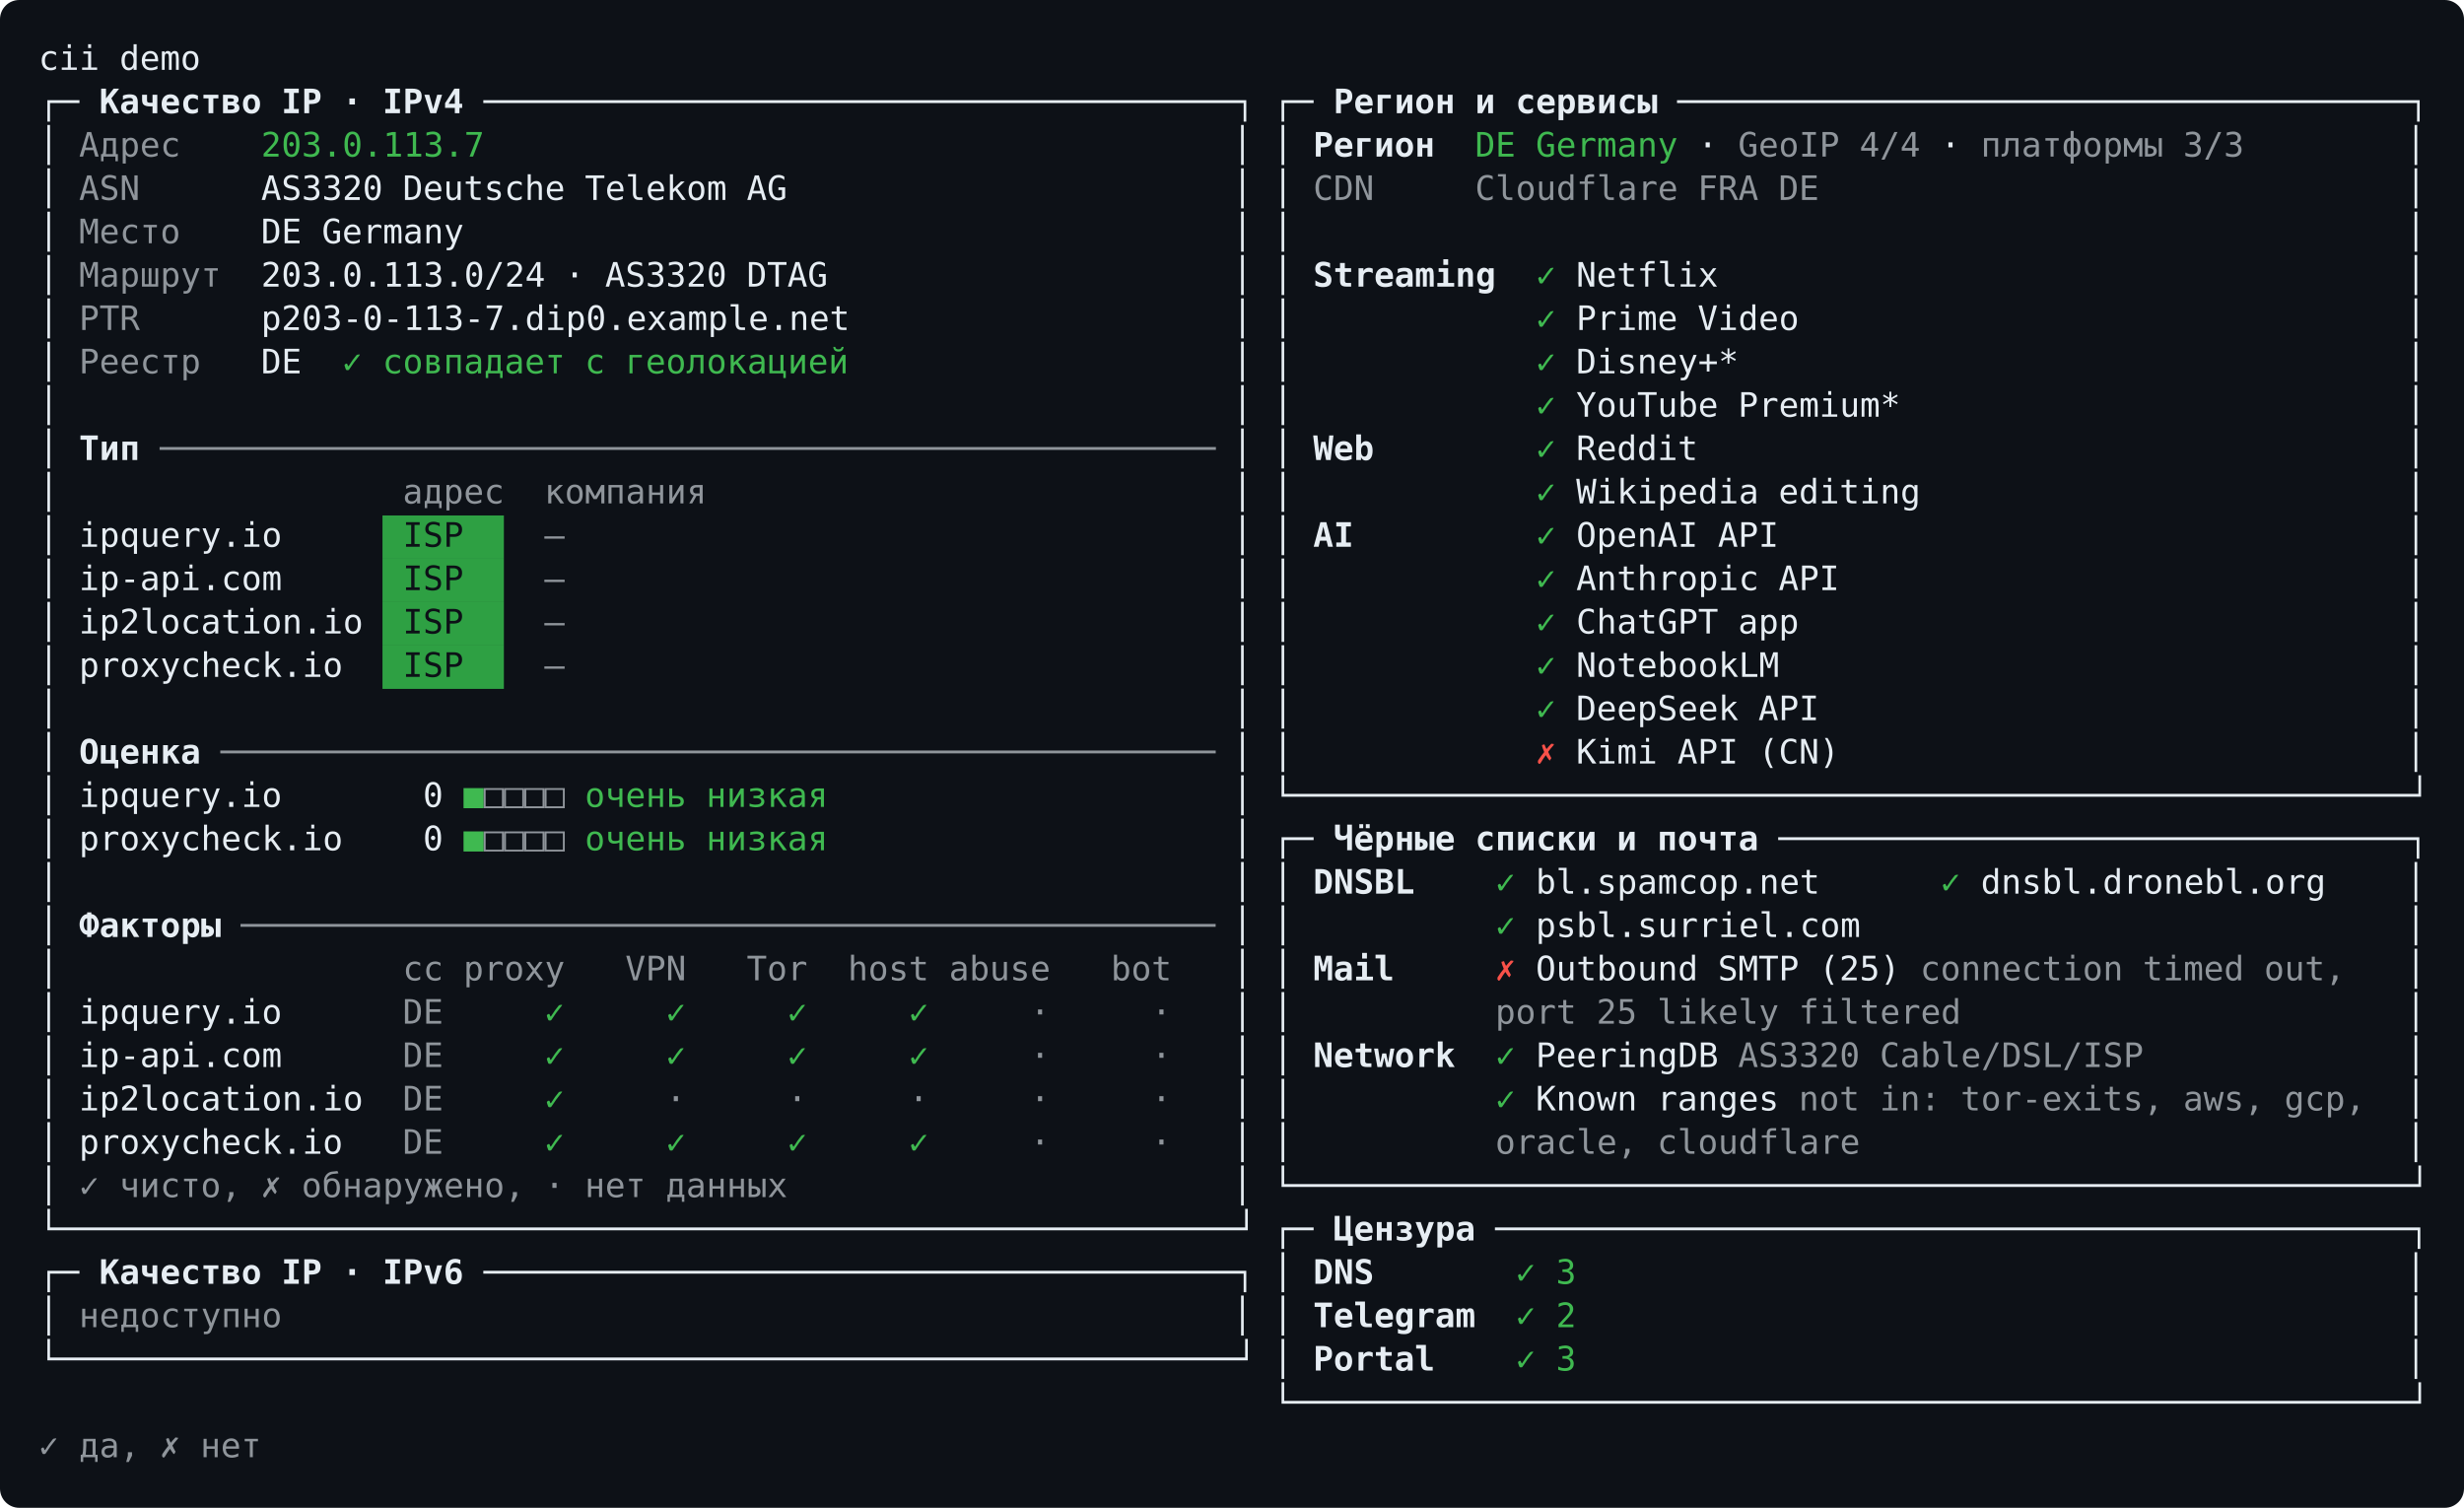
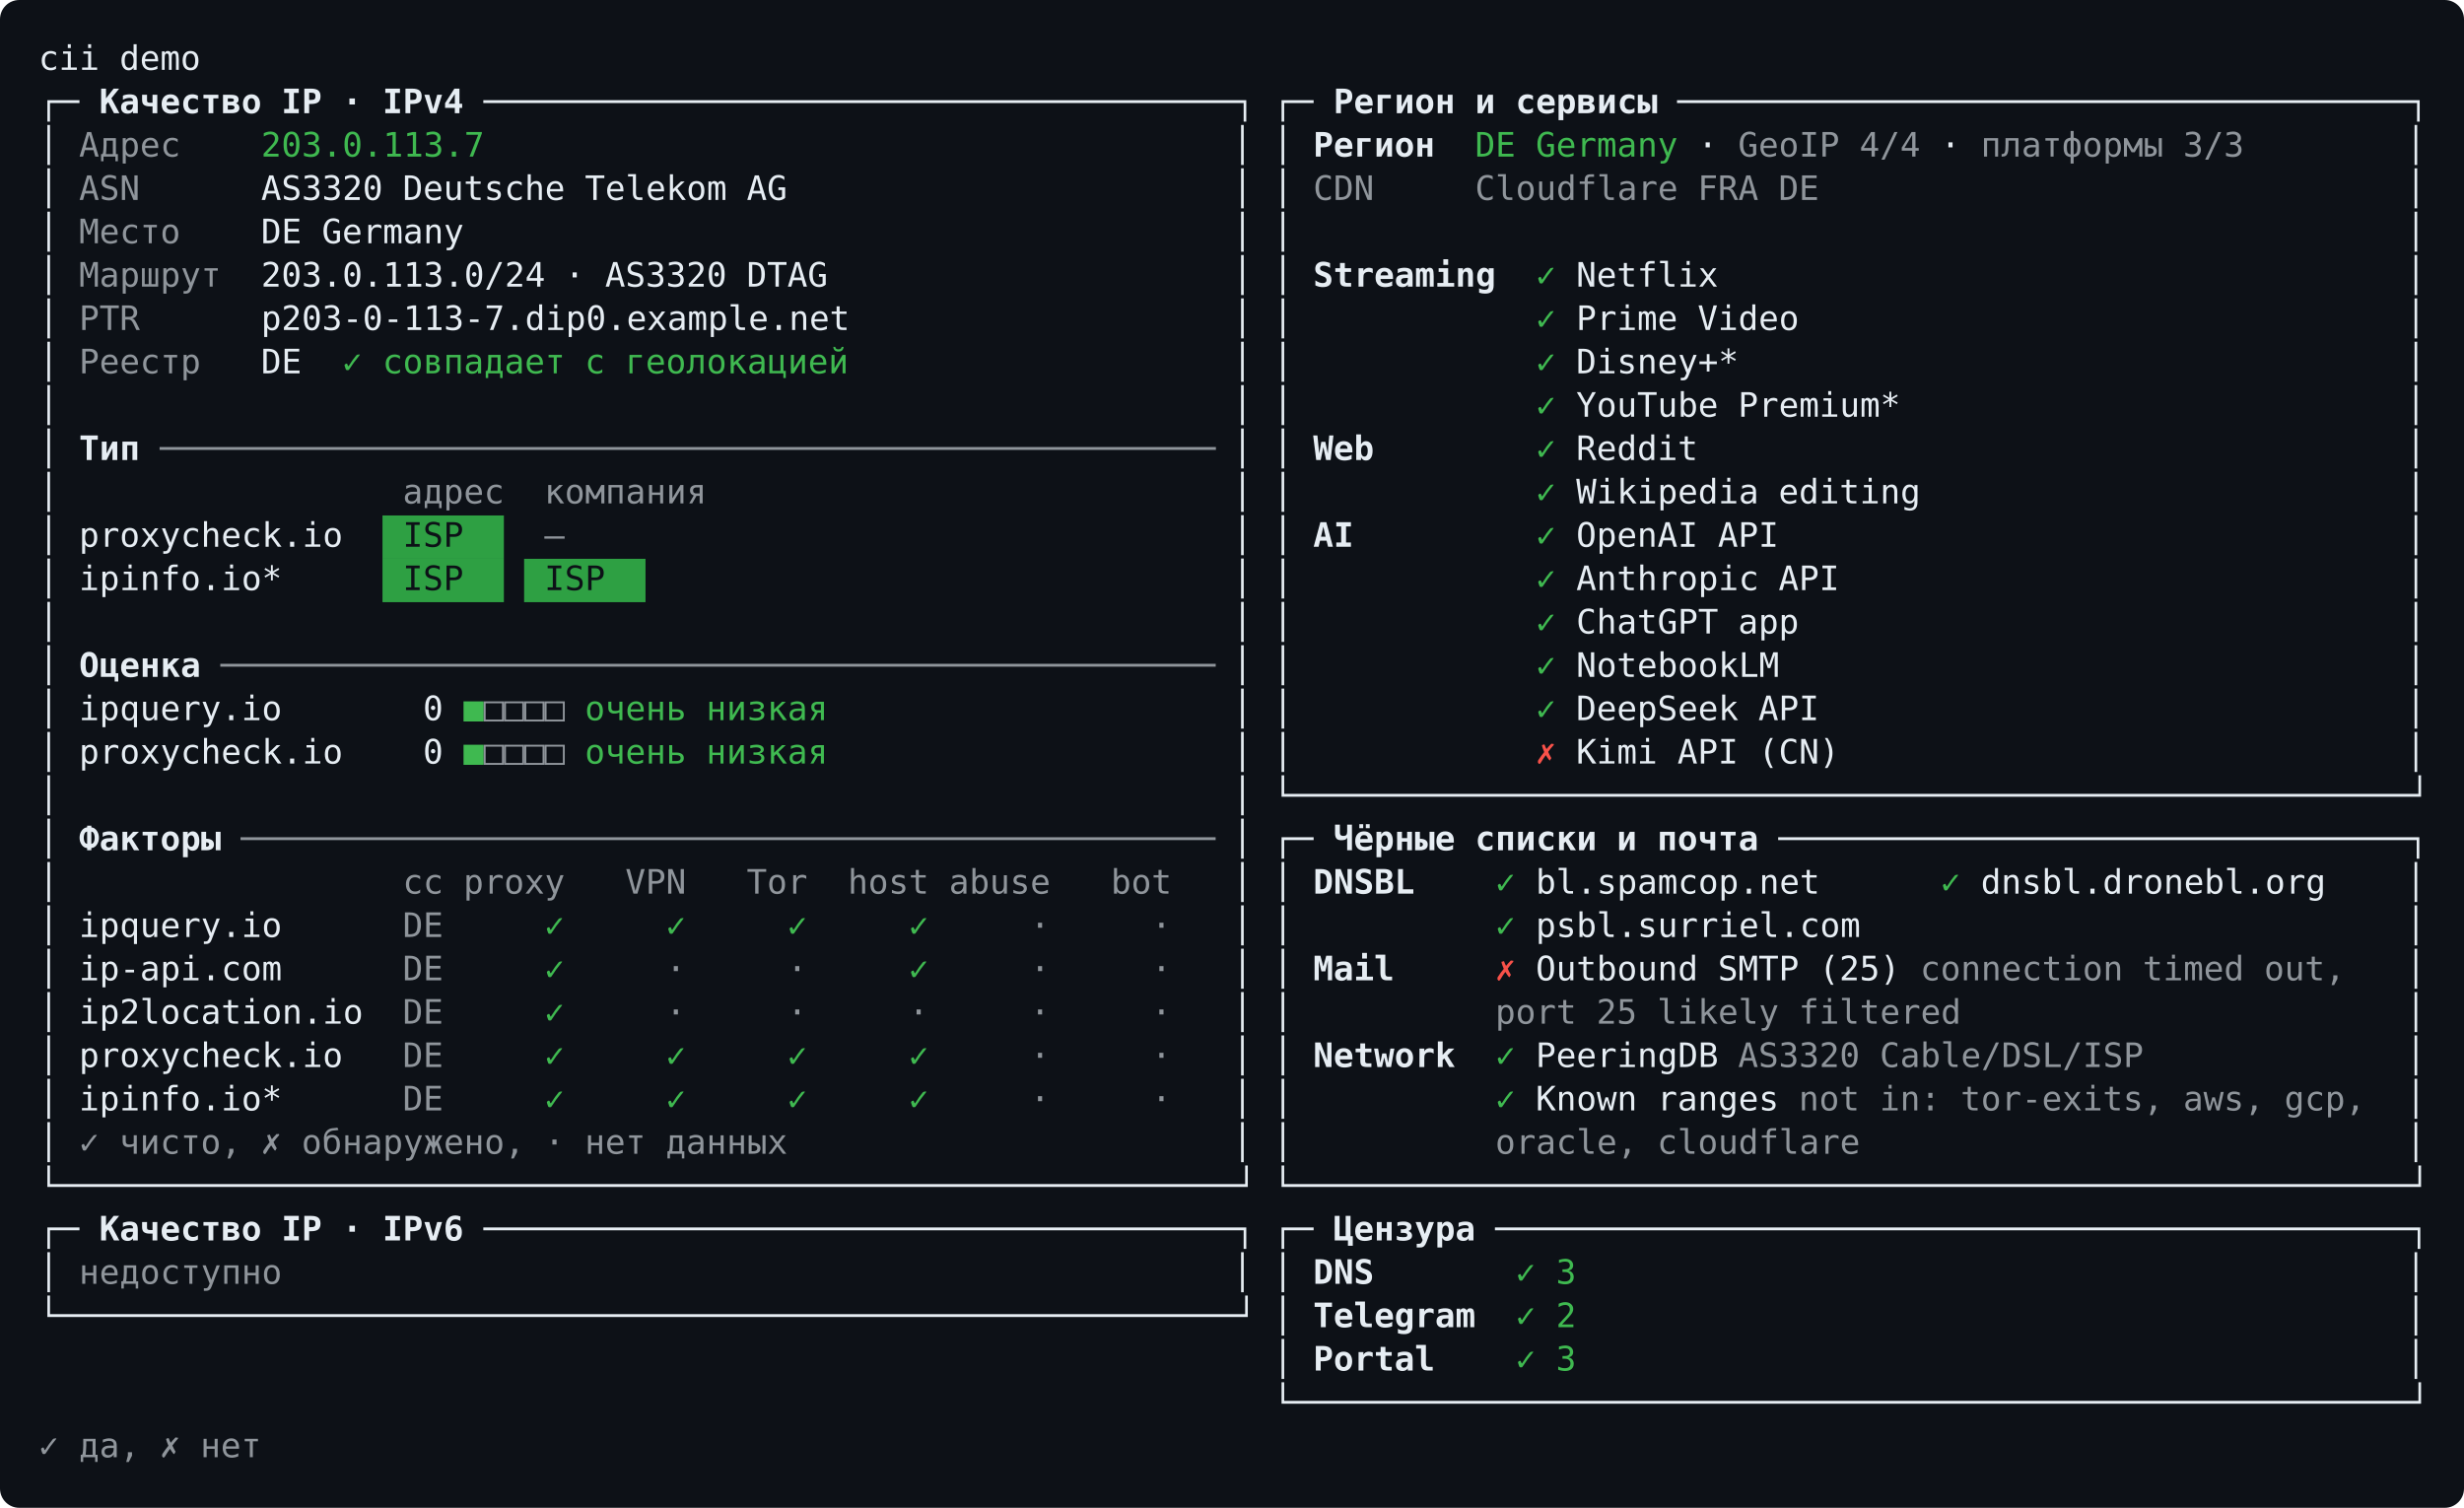
<svg xmlns="http://www.w3.org/2000/svg" width="1023" height="626" viewBox="0 0 1023 626">
  <rect width="100%" height="100%" rx="8" fill="#0d1117" />
  <g font-family="'JetBrains Mono','DejaVu Sans Mono',Menlo,Consolas,monospace" font-size="14" fill="#e6edf3" xml:space="preserve" style="white-space:pre;font-variant-ligatures:none">
    <text x="16.0" y="29">cii</text>
    <text x="49.6" y="29">demo</text>
    <text x="16.0" y="47">┌─</text>
    <text x="41.2" y="47" font-weight="bold">Качество</text>
    <text x="116.8" y="47" font-weight="bold">IP</text>
    <text x="142.0" y="47" font-weight="bold">·</text>
    <text x="158.8" y="47" font-weight="bold">IPv4</text>
    <text x="200.8" y="47">─────────────────────────────────────┐</text>
    <text x="528.4" y="47">┌─</text>
    <text x="553.6" y="47" font-weight="bold">Регион</text>
    <text x="612.4" y="47" font-weight="bold">и</text>
    <text x="629.2" y="47" font-weight="bold">сервисы</text>
    <text x="696.4" y="47">────────────────────────────────────┐</text>
    <text x="16.0" y="65">│</text>
    <text x="32.8" y="65" fill-opacity="0.6">Адрес</text>
    <text x="108.4" y="65" fill="#3fb950">203.0.113.7</text>
    <text x="511.6" y="65">│</text>
    <text x="528.4" y="65">│</text>
    <text x="545.2" y="65" font-weight="bold">Регион</text>
    <text x="612.4" y="65" fill="#3fb950">DE</text>
    <text x="637.6" y="65" fill="#3fb950">Germany</text>
    <text x="704.8" y="65">·</text>
    <text x="721.6" y="65" fill-opacity="0.6">GeoIP</text>
    <text x="772.0" y="65" fill-opacity="0.6">4/4</text>
    <text x="805.6" y="65">·</text>
    <text x="822.4" y="65" fill-opacity="0.6">платформы</text>
    <text x="906.4" y="65" fill-opacity="0.6">3/3</text>
    <text x="998.8" y="65">│</text>
    <text x="16.0" y="83">│</text>
    <text x="32.8" y="83" fill-opacity="0.6">ASN</text>
    <text x="108.4" y="83">AS3320</text>
    <text x="167.2" y="83">Deutsche</text>
    <text x="242.8" y="83">Telekom</text>
    <text x="310.0" y="83">AG</text>
    <text x="511.6" y="83">│</text>
    <text x="528.4" y="83">│</text>
    <text x="545.2" y="83" fill-opacity="0.6">CDN</text>
    <text x="612.4" y="83" fill-opacity="0.6">Cloudflare</text>
    <text x="704.8" y="83" fill-opacity="0.6">FRA</text>
    <text x="738.4" y="83" fill-opacity="0.6">DE</text>
    <text x="998.8" y="83">│</text>
    <text x="16.0" y="101">│</text>
    <text x="32.8" y="101" fill-opacity="0.6">Место</text>
    <text x="108.4" y="101">DE</text>
    <text x="133.6" y="101">Germany</text>
    <text x="511.6" y="101">│</text>
    <text x="528.4" y="101">│</text>
    <text x="998.8" y="101">│</text>
    <text x="16.0" y="119">│</text>
    <text x="32.8" y="119" fill-opacity="0.6">Маршрут</text>
    <text x="108.4" y="119">203.0.113.0/24</text>
    <text x="234.4" y="119">·</text>
    <text x="251.2" y="119">AS3320</text>
    <text x="310.0" y="119">DTAG</text>
    <text x="511.6" y="119">│</text>
    <text x="528.4" y="119">│</text>
    <text x="545.2" y="119" font-weight="bold">Streaming</text>
    <text x="637.6" y="119" fill="#3fb950">✓</text>
    <text x="654.4" y="119">Netflix</text>
    <text x="998.8" y="119">│</text>
    <text x="16.0" y="137">│</text>
    <text x="32.8" y="137" fill-opacity="0.6">PTR</text>
    <text x="108.4" y="137">p203-0-113-7.dip0.example.net</text>
    <text x="511.6" y="137">│</text>
    <text x="528.4" y="137">│</text>
    <text x="637.6" y="137" fill="#3fb950">✓</text>
    <text x="654.4" y="137">Prime</text>
    <text x="704.8" y="137">Video</text>
    <text x="998.8" y="137">│</text>
    <text x="16.0" y="155">│</text>
    <text x="32.8" y="155" fill-opacity="0.6">Реестр</text>
    <text x="108.4" y="155">DE</text>
    <text x="142.0" y="155" fill="#3fb950">✓</text>
    <text x="158.8" y="155" fill="#3fb950">совпадает</text>
    <text x="242.8" y="155" fill="#3fb950">с</text>
    <text x="259.6" y="155" fill="#3fb950">геолокацией</text>
    <text x="511.6" y="155">│</text>
    <text x="528.4" y="155">│</text>
    <text x="637.6" y="155" fill="#3fb950">✓</text>
    <text x="654.4" y="155">Disney+*</text>
    <text x="998.8" y="155">│</text>
    <text x="16.0" y="173">│</text>
    <text x="511.6" y="173">│</text>
    <text x="528.4" y="173">│</text>
    <text x="637.6" y="173" fill="#3fb950">✓</text>
    <text x="654.4" y="173">YouTube</text>
    <text x="721.6" y="173">Premium*</text>
    <text x="998.8" y="173">│</text>
    <text x="16.0" y="191">│</text>
    <text x="32.8" y="191" font-weight="bold">Тип</text>
    <text x="66.4" y="191" fill-opacity="0.6">────────────────────────────────────────────────────</text>
    <text x="511.6" y="191">│</text>
    <text x="528.4" y="191">│</text>
    <text x="545.2" y="191" font-weight="bold">Web</text>
    <text x="637.6" y="191" fill="#3fb950">✓</text>
    <text x="654.4" y="191">Reddit</text>
    <text x="998.8" y="191">│</text>
    <text x="16.0" y="209">│</text>
    <text x="167.2" y="209" fill-opacity="0.6">адрес</text>
    <text x="226.0" y="209" fill-opacity="0.6">компания</text>
    <text x="511.6" y="209">│</text>
    <text x="528.4" y="209">│</text>
    <text x="637.6" y="209" fill="#3fb950">✓</text>
    <text x="654.4" y="209">Wikipedia</text>
    <text x="738.4" y="209">editing</text>
    <text x="998.8" y="209">│</text>
    <text x="16.0" y="227">│</text>
-     <text x="32.8" y="227">ipquery.io</text>
+     <text x="32.8" y="227">proxycheck.io</text>
    <rect x="158.8" y="214" width="50.4" height="18" fill="#2ea043" />
    <text x="167.2" y="227" fill="#0d1117">ISP</text>
    <text x="226.0" y="227" fill-opacity="0.6">—</text>
    <text x="511.6" y="227">│</text>
    <text x="528.4" y="227">│</text>
    <text x="545.2" y="227" font-weight="bold">AI</text>
    <text x="637.6" y="227" fill="#3fb950">✓</text>
    <text x="654.4" y="227">OpenAI</text>
    <text x="713.2" y="227">API</text>
    <text x="998.8" y="227">│</text>
    <text x="16.0" y="245">│</text>
-     <text x="32.8" y="245">ip-api.com</text>
+     <text x="32.8" y="245">ipinfo.io*</text>
    <rect x="158.8" y="232" width="50.4" height="18" fill="#2ea043" />
    <text x="167.2" y="245" fill="#0d1117">ISP</text>
-     <text x="226.0" y="245" fill-opacity="0.6">—</text>
+     <rect x="217.6" y="232" width="50.4" height="18" fill="#2ea043" />
+     <text x="226.0" y="245" fill="#0d1117">ISP</text>
    <text x="511.6" y="245">│</text>
    <text x="528.4" y="245">│</text>
    <text x="637.6" y="245" fill="#3fb950">✓</text>
    <text x="654.4" y="245">Anthropic</text>
    <text x="738.4" y="245">API</text>
    <text x="998.8" y="245">│</text>
    <text x="16.0" y="263">│</text>
-     <text x="32.8" y="263">ip2location.io</text>
-     <rect x="158.8" y="250" width="50.4" height="18" fill="#2ea043" />
-     <text x="167.2" y="263" fill="#0d1117">ISP</text>
-     <text x="226.0" y="263" fill-opacity="0.6">—</text>
    <text x="511.6" y="263">│</text>
    <text x="528.4" y="263">│</text>
    <text x="637.6" y="263" fill="#3fb950">✓</text>
    <text x="654.4" y="263">ChatGPT</text>
    <text x="721.6" y="263">app</text>
    <text x="998.8" y="263">│</text>
    <text x="16.0" y="281">│</text>
-     <text x="32.8" y="281">proxycheck.io</text>
-     <rect x="158.8" y="268" width="50.4" height="18" fill="#2ea043" />
-     <text x="167.2" y="281" fill="#0d1117">ISP</text>
-     <text x="226.0" y="281" fill-opacity="0.6">—</text>
+     <text x="32.8" y="281" font-weight="bold">Оценка</text>
+     <text x="91.6" y="281" fill-opacity="0.6">─────────────────────────────────────────────────</text>
    <text x="511.6" y="281">│</text>
    <text x="528.4" y="281">│</text>
    <text x="637.6" y="281" fill="#3fb950">✓</text>
    <text x="654.4" y="281">NotebookLM</text>
    <text x="998.8" y="281">│</text>
    <text x="16.0" y="299">│</text>
+     <text x="32.8" y="299">ipquery.io</text>
+     <text x="175.6" y="299">0</text>
+     <text x="192.4" y="299" fill="#3fb950">■</text>
+     <text x="200.8" y="299" fill-opacity="0.6">□□□□</text>
+     <text x="242.8" y="299" fill="#3fb950">очень</text>
+     <text x="293.2" y="299" fill="#3fb950">низкая</text>
    <text x="511.6" y="299">│</text>
    <text x="528.4" y="299">│</text>
    <text x="637.6" y="299" fill="#3fb950">✓</text>
    <text x="654.4" y="299">DeepSeek</text>
    <text x="730.0" y="299">API</text>
    <text x="998.8" y="299">│</text>
    <text x="16.0" y="317">│</text>
-     <text x="32.8" y="317" font-weight="bold">Оценка</text>
-     <text x="91.6" y="317" fill-opacity="0.6">─────────────────────────────────────────────────</text>
+     <text x="32.8" y="317">proxycheck.io</text>
+     <text x="175.6" y="317">0</text>
+     <text x="192.4" y="317" fill="#3fb950">■</text>
+     <text x="200.8" y="317" fill-opacity="0.6">□□□□</text>
+     <text x="242.8" y="317" fill="#3fb950">очень</text>
+     <text x="293.2" y="317" fill="#3fb950">низкая</text>
    <text x="511.6" y="317">│</text>
    <text x="528.4" y="317">│</text>
    <text x="637.6" y="317" fill="#f85149">✗</text>
    <text x="654.4" y="317">Kimi</text>
    <text x="696.4" y="317">API</text>
    <text x="730.0" y="317">(CN)</text>
    <text x="998.8" y="317">│</text>
    <text x="16.0" y="335">│</text>
-     <text x="32.8" y="335">ipquery.io</text>
-     <text x="175.6" y="335">0</text>
-     <text x="192.4" y="335" fill="#3fb950">■</text>
-     <text x="200.8" y="335" fill-opacity="0.6">□□□□</text>
-     <text x="242.8" y="335" fill="#3fb950">очень</text>
-     <text x="293.2" y="335" fill="#3fb950">низкая</text>
    <text x="511.6" y="335">│</text>
    <text x="528.4" y="335">└───────────────────────────────────────────────────────┘</text>
    <text x="16.0" y="353">│</text>
-     <text x="32.8" y="353">proxycheck.io</text>
-     <text x="175.6" y="353">0</text>
-     <text x="192.4" y="353" fill="#3fb950">■</text>
-     <text x="200.8" y="353" fill-opacity="0.6">□□□□</text>
-     <text x="242.8" y="353" fill="#3fb950">очень</text>
-     <text x="293.2" y="353" fill="#3fb950">низкая</text>
+     <text x="32.8" y="353" font-weight="bold">Факторы</text>
+     <text x="100.0" y="353" fill-opacity="0.6">────────────────────────────────────────────────</text>
    <text x="511.6" y="353">│</text>
    <text x="528.4" y="353">┌─</text>
    <text x="553.6" y="353" font-weight="bold">Чёрные</text>
    <text x="612.4" y="353" font-weight="bold">списки</text>
    <text x="671.2" y="353" font-weight="bold">и</text>
    <text x="688.0" y="353" font-weight="bold">почта</text>
    <text x="738.4" y="353">───────────────────────────────┐</text>
    <text x="16.0" y="371">│</text>
+     <text x="167.2" y="371" fill-opacity="0.6">cc</text>
+     <text x="192.4" y="371" fill-opacity="0.6">proxy</text>
+     <text x="259.6" y="371" fill-opacity="0.6">VPN</text>
+     <text x="310.0" y="371" fill-opacity="0.6">Tor</text>
+     <text x="352.0" y="371" fill-opacity="0.6">host</text>
+     <text x="394.0" y="371" fill-opacity="0.6">abuse</text>
+     <text x="461.2" y="371" fill-opacity="0.6">bot</text>
    <text x="511.6" y="371">│</text>
    <text x="528.4" y="371">│</text>
    <text x="545.2" y="371" font-weight="bold">DNSBL</text>
    <text x="620.8" y="371" fill="#3fb950">✓</text>
    <text x="637.6" y="371">bl.spamcop.net</text>
    <text x="805.6" y="371" fill="#3fb950">✓</text>
    <text x="822.4" y="371">dnsbl.dronebl.org</text>
    <text x="998.8" y="371">│</text>
    <text x="16.0" y="389">│</text>
-     <text x="32.8" y="389" font-weight="bold">Факторы</text>
-     <text x="100.0" y="389" fill-opacity="0.6">────────────────────────────────────────────────</text>
+     <text x="32.8" y="389">ipquery.io</text>
+     <text x="167.2" y="389" fill-opacity="0.6">DE</text>
+     <text x="226.0" y="389" fill="#3fb950">✓</text>
+     <text x="276.4" y="389" fill="#3fb950">✓</text>
+     <text x="326.8" y="389" fill="#3fb950">✓</text>
+     <text x="377.2" y="389" fill="#3fb950">✓</text>
+     <text x="427.6" y="389" fill-opacity="0.6">·</text>
+     <text x="478.0" y="389" fill-opacity="0.6">·</text>
    <text x="511.6" y="389">│</text>
    <text x="528.4" y="389">│</text>
    <text x="620.8" y="389" fill="#3fb950">✓</text>
    <text x="637.6" y="389">psbl.surriel.com</text>
    <text x="998.8" y="389">│</text>
    <text x="16.0" y="407">│</text>
-     <text x="167.2" y="407" fill-opacity="0.6">cc</text>
-     <text x="192.4" y="407" fill-opacity="0.6">proxy</text>
-     <text x="259.6" y="407" fill-opacity="0.6">VPN</text>
-     <text x="310.0" y="407" fill-opacity="0.6">Tor</text>
-     <text x="352.0" y="407" fill-opacity="0.6">host</text>
-     <text x="394.0" y="407" fill-opacity="0.6">abuse</text>
-     <text x="461.2" y="407" fill-opacity="0.6">bot</text>
+     <text x="32.8" y="407">ip-api.com</text>
+     <text x="167.2" y="407" fill-opacity="0.6">DE</text>
+     <text x="226.0" y="407" fill="#3fb950">✓</text>
+     <text x="276.4" y="407" fill-opacity="0.6">·</text>
+     <text x="326.8" y="407" fill-opacity="0.6">·</text>
+     <text x="377.2" y="407" fill="#3fb950">✓</text>
+     <text x="427.6" y="407" fill-opacity="0.6">·</text>
+     <text x="478.0" y="407" fill-opacity="0.6">·</text>
    <text x="511.6" y="407">│</text>
    <text x="528.4" y="407">│</text>
    <text x="545.2" y="407" font-weight="bold">Mail</text>
    <text x="620.8" y="407" fill="#f85149">✗</text>
    <text x="637.6" y="407">Outbound</text>
    <text x="713.2" y="407">SMTP</text>
    <text x="755.2" y="407">(25)</text>
    <text x="797.2" y="407" fill-opacity="0.6">connection</text>
    <text x="889.6" y="407" fill-opacity="0.6">timed</text>
    <text x="940.0" y="407" fill-opacity="0.6">out,</text>
    <text x="998.8" y="407">│</text>
    <text x="16.0" y="425">│</text>
-     <text x="32.8" y="425">ipquery.io</text>
+     <text x="32.8" y="425">ip2location.io</text>
    <text x="167.2" y="425" fill-opacity="0.6">DE</text>
    <text x="226.0" y="425" fill="#3fb950">✓</text>
-     <text x="276.4" y="425" fill="#3fb950">✓</text>
-     <text x="326.8" y="425" fill="#3fb950">✓</text>
-     <text x="377.2" y="425" fill="#3fb950">✓</text>
+     <text x="276.4" y="425" fill-opacity="0.6">·</text>
+     <text x="326.8" y="425" fill-opacity="0.6">·</text>
+     <text x="377.2" y="425" fill-opacity="0.6">·</text>
    <text x="427.6" y="425" fill-opacity="0.6">·</text>
    <text x="478.0" y="425" fill-opacity="0.6">·</text>
    <text x="511.6" y="425">│</text>
    <text x="528.4" y="425">│</text>
    <text x="620.8" y="425" fill-opacity="0.6">port</text>
    <text x="662.8" y="425" fill-opacity="0.6">25</text>
    <text x="688.0" y="425" fill-opacity="0.6">likely</text>
    <text x="746.8" y="425" fill-opacity="0.6">filtered</text>
    <text x="998.8" y="425">│</text>
    <text x="16.0" y="443">│</text>
-     <text x="32.8" y="443">ip-api.com</text>
+     <text x="32.8" y="443">proxycheck.io</text>
    <text x="167.2" y="443" fill-opacity="0.6">DE</text>
    <text x="226.0" y="443" fill="#3fb950">✓</text>
    <text x="276.4" y="443" fill="#3fb950">✓</text>
    <text x="326.8" y="443" fill="#3fb950">✓</text>
    <text x="377.2" y="443" fill="#3fb950">✓</text>
    <text x="427.6" y="443" fill-opacity="0.6">·</text>
    <text x="478.0" y="443" fill-opacity="0.6">·</text>
    <text x="511.6" y="443">│</text>
    <text x="528.4" y="443">│</text>
    <text x="545.2" y="443" font-weight="bold">Network</text>
    <text x="620.8" y="443" fill="#3fb950">✓</text>
    <text x="637.6" y="443">PeeringDB</text>
    <text x="721.6" y="443" fill-opacity="0.6">AS3320</text>
    <text x="780.4" y="443" fill-opacity="0.6">Cable/DSL/ISP</text>
    <text x="998.8" y="443">│</text>
    <text x="16.0" y="461">│</text>
-     <text x="32.8" y="461">ip2location.io</text>
+     <text x="32.8" y="461">ipinfo.io*</text>
    <text x="167.2" y="461" fill-opacity="0.6">DE</text>
    <text x="226.0" y="461" fill="#3fb950">✓</text>
-     <text x="276.4" y="461" fill-opacity="0.6">·</text>
-     <text x="326.8" y="461" fill-opacity="0.6">·</text>
-     <text x="377.2" y="461" fill-opacity="0.6">·</text>
+     <text x="276.4" y="461" fill="#3fb950">✓</text>
+     <text x="326.8" y="461" fill="#3fb950">✓</text>
+     <text x="377.2" y="461" fill="#3fb950">✓</text>
    <text x="427.6" y="461" fill-opacity="0.6">·</text>
    <text x="478.0" y="461" fill-opacity="0.6">·</text>
    <text x="511.6" y="461">│</text>
    <text x="528.4" y="461">│</text>
    <text x="620.8" y="461" fill="#3fb950">✓</text>
    <text x="637.6" y="461">Known</text>
    <text x="688.0" y="461">ranges</text>
    <text x="746.8" y="461" fill-opacity="0.6">not</text>
    <text x="780.4" y="461" fill-opacity="0.6">in:</text>
    <text x="814.0" y="461" fill-opacity="0.6">tor-exits,</text>
    <text x="906.4" y="461" fill-opacity="0.6">aws,</text>
    <text x="948.4" y="461" fill-opacity="0.6">gcp,</text>
    <text x="998.8" y="461">│</text>
    <text x="16.0" y="479">│</text>
-     <text x="32.8" y="479">proxycheck.io</text>
-     <text x="167.2" y="479" fill-opacity="0.6">DE</text>
-     <text x="226.0" y="479" fill="#3fb950">✓</text>
-     <text x="276.4" y="479" fill="#3fb950">✓</text>
-     <text x="326.8" y="479" fill="#3fb950">✓</text>
-     <text x="377.2" y="479" fill="#3fb950">✓</text>
-     <text x="427.6" y="479" fill-opacity="0.6">·</text>
-     <text x="478.0" y="479" fill-opacity="0.6">·</text>
+     <text x="32.8" y="479" fill-opacity="0.6">✓</text>
+     <text x="49.6" y="479" fill-opacity="0.6">чисто,</text>
+     <text x="108.4" y="479" fill-opacity="0.6">✗</text>
+     <text x="125.2" y="479" fill-opacity="0.6">обнаружено,</text>
+     <text x="226.0" y="479" fill-opacity="0.6">·</text>
+     <text x="242.8" y="479" fill-opacity="0.6">нет</text>
+     <text x="276.4" y="479" fill-opacity="0.6">данных</text>
    <text x="511.6" y="479">│</text>
    <text x="528.4" y="479">│</text>
    <text x="620.8" y="479" fill-opacity="0.6">oracle,</text>
    <text x="688.0" y="479" fill-opacity="0.6">cloudflare</text>
    <text x="998.8" y="479">│</text>
-     <text x="16.0" y="497">│</text>
-     <text x="32.8" y="497" fill-opacity="0.6">✓</text>
-     <text x="49.6" y="497" fill-opacity="0.6">чисто,</text>
-     <text x="108.4" y="497" fill-opacity="0.6">✗</text>
-     <text x="125.2" y="497" fill-opacity="0.6">обнаружено,</text>
-     <text x="226.0" y="497" fill-opacity="0.6">·</text>
-     <text x="242.8" y="497" fill-opacity="0.6">нет</text>
-     <text x="276.4" y="497" fill-opacity="0.6">данных</text>
-     <text x="511.6" y="497">│</text>
+     <text x="16.0" y="497">└──────────────────────────────────────────────────────────┘</text>
    <text x="528.4" y="497">└───────────────────────────────────────────────────────┘</text>
-     <text x="16.0" y="515">└──────────────────────────────────────────────────────────┘</text>
+     <text x="16.0" y="515">┌─</text>
+     <text x="41.2" y="515" font-weight="bold">Качество</text>
+     <text x="116.8" y="515" font-weight="bold">IP</text>
+     <text x="142.0" y="515" font-weight="bold">·</text>
+     <text x="158.8" y="515" font-weight="bold">IPv6</text>
+     <text x="200.8" y="515">─────────────────────────────────────┐</text>
    <text x="528.4" y="515">┌─</text>
    <text x="553.6" y="515" font-weight="bold">Цензура</text>
    <text x="620.8" y="515">─────────────────────────────────────────────┐</text>
-     <text x="16.0" y="533">┌─</text>
-     <text x="41.2" y="533" font-weight="bold">Качество</text>
-     <text x="116.8" y="533" font-weight="bold">IP</text>
-     <text x="142.0" y="533" font-weight="bold">·</text>
-     <text x="158.8" y="533" font-weight="bold">IPv6</text>
-     <text x="200.8" y="533">─────────────────────────────────────┐</text>
+     <text x="16.0" y="533">│</text>
+     <text x="32.8" y="533" fill-opacity="0.6">недоступно</text>
+     <text x="511.6" y="533">│</text>
    <text x="528.4" y="533">│</text>
    <text x="545.2" y="533" font-weight="bold">DNS</text>
    <text x="629.2" y="533" fill="#3fb950">✓</text>
    <text x="646.0" y="533" fill="#3fb950">3</text>
    <text x="998.8" y="533">│</text>
-     <text x="16.0" y="551">│</text>
-     <text x="32.8" y="551" fill-opacity="0.6">недоступно</text>
-     <text x="511.6" y="551">│</text>
+     <text x="16.0" y="551">└──────────────────────────────────────────────────────────┘</text>
    <text x="528.4" y="551">│</text>
    <text x="545.2" y="551" font-weight="bold">Telegram</text>
    <text x="629.2" y="551" fill="#3fb950">✓</text>
    <text x="646.0" y="551" fill="#3fb950">2</text>
    <text x="998.8" y="551">│</text>
-     <text x="16.0" y="569">└──────────────────────────────────────────────────────────┘</text>
    <text x="528.4" y="569">│</text>
    <text x="545.2" y="569" font-weight="bold">Portal</text>
    <text x="629.2" y="569" fill="#3fb950">✓</text>
    <text x="646.0" y="569" fill="#3fb950">3</text>
    <text x="998.8" y="569">│</text>
    <text x="528.4" y="587">└───────────────────────────────────────────────────────┘</text>
    <text x="16.0" y="605" fill-opacity="0.6">✓</text>
    <text x="32.8" y="605" fill-opacity="0.6">да,</text>
    <text x="66.4" y="605" fill-opacity="0.6">✗</text>
    <text x="83.2" y="605" fill-opacity="0.6">нет</text>
  </g>
</svg>
